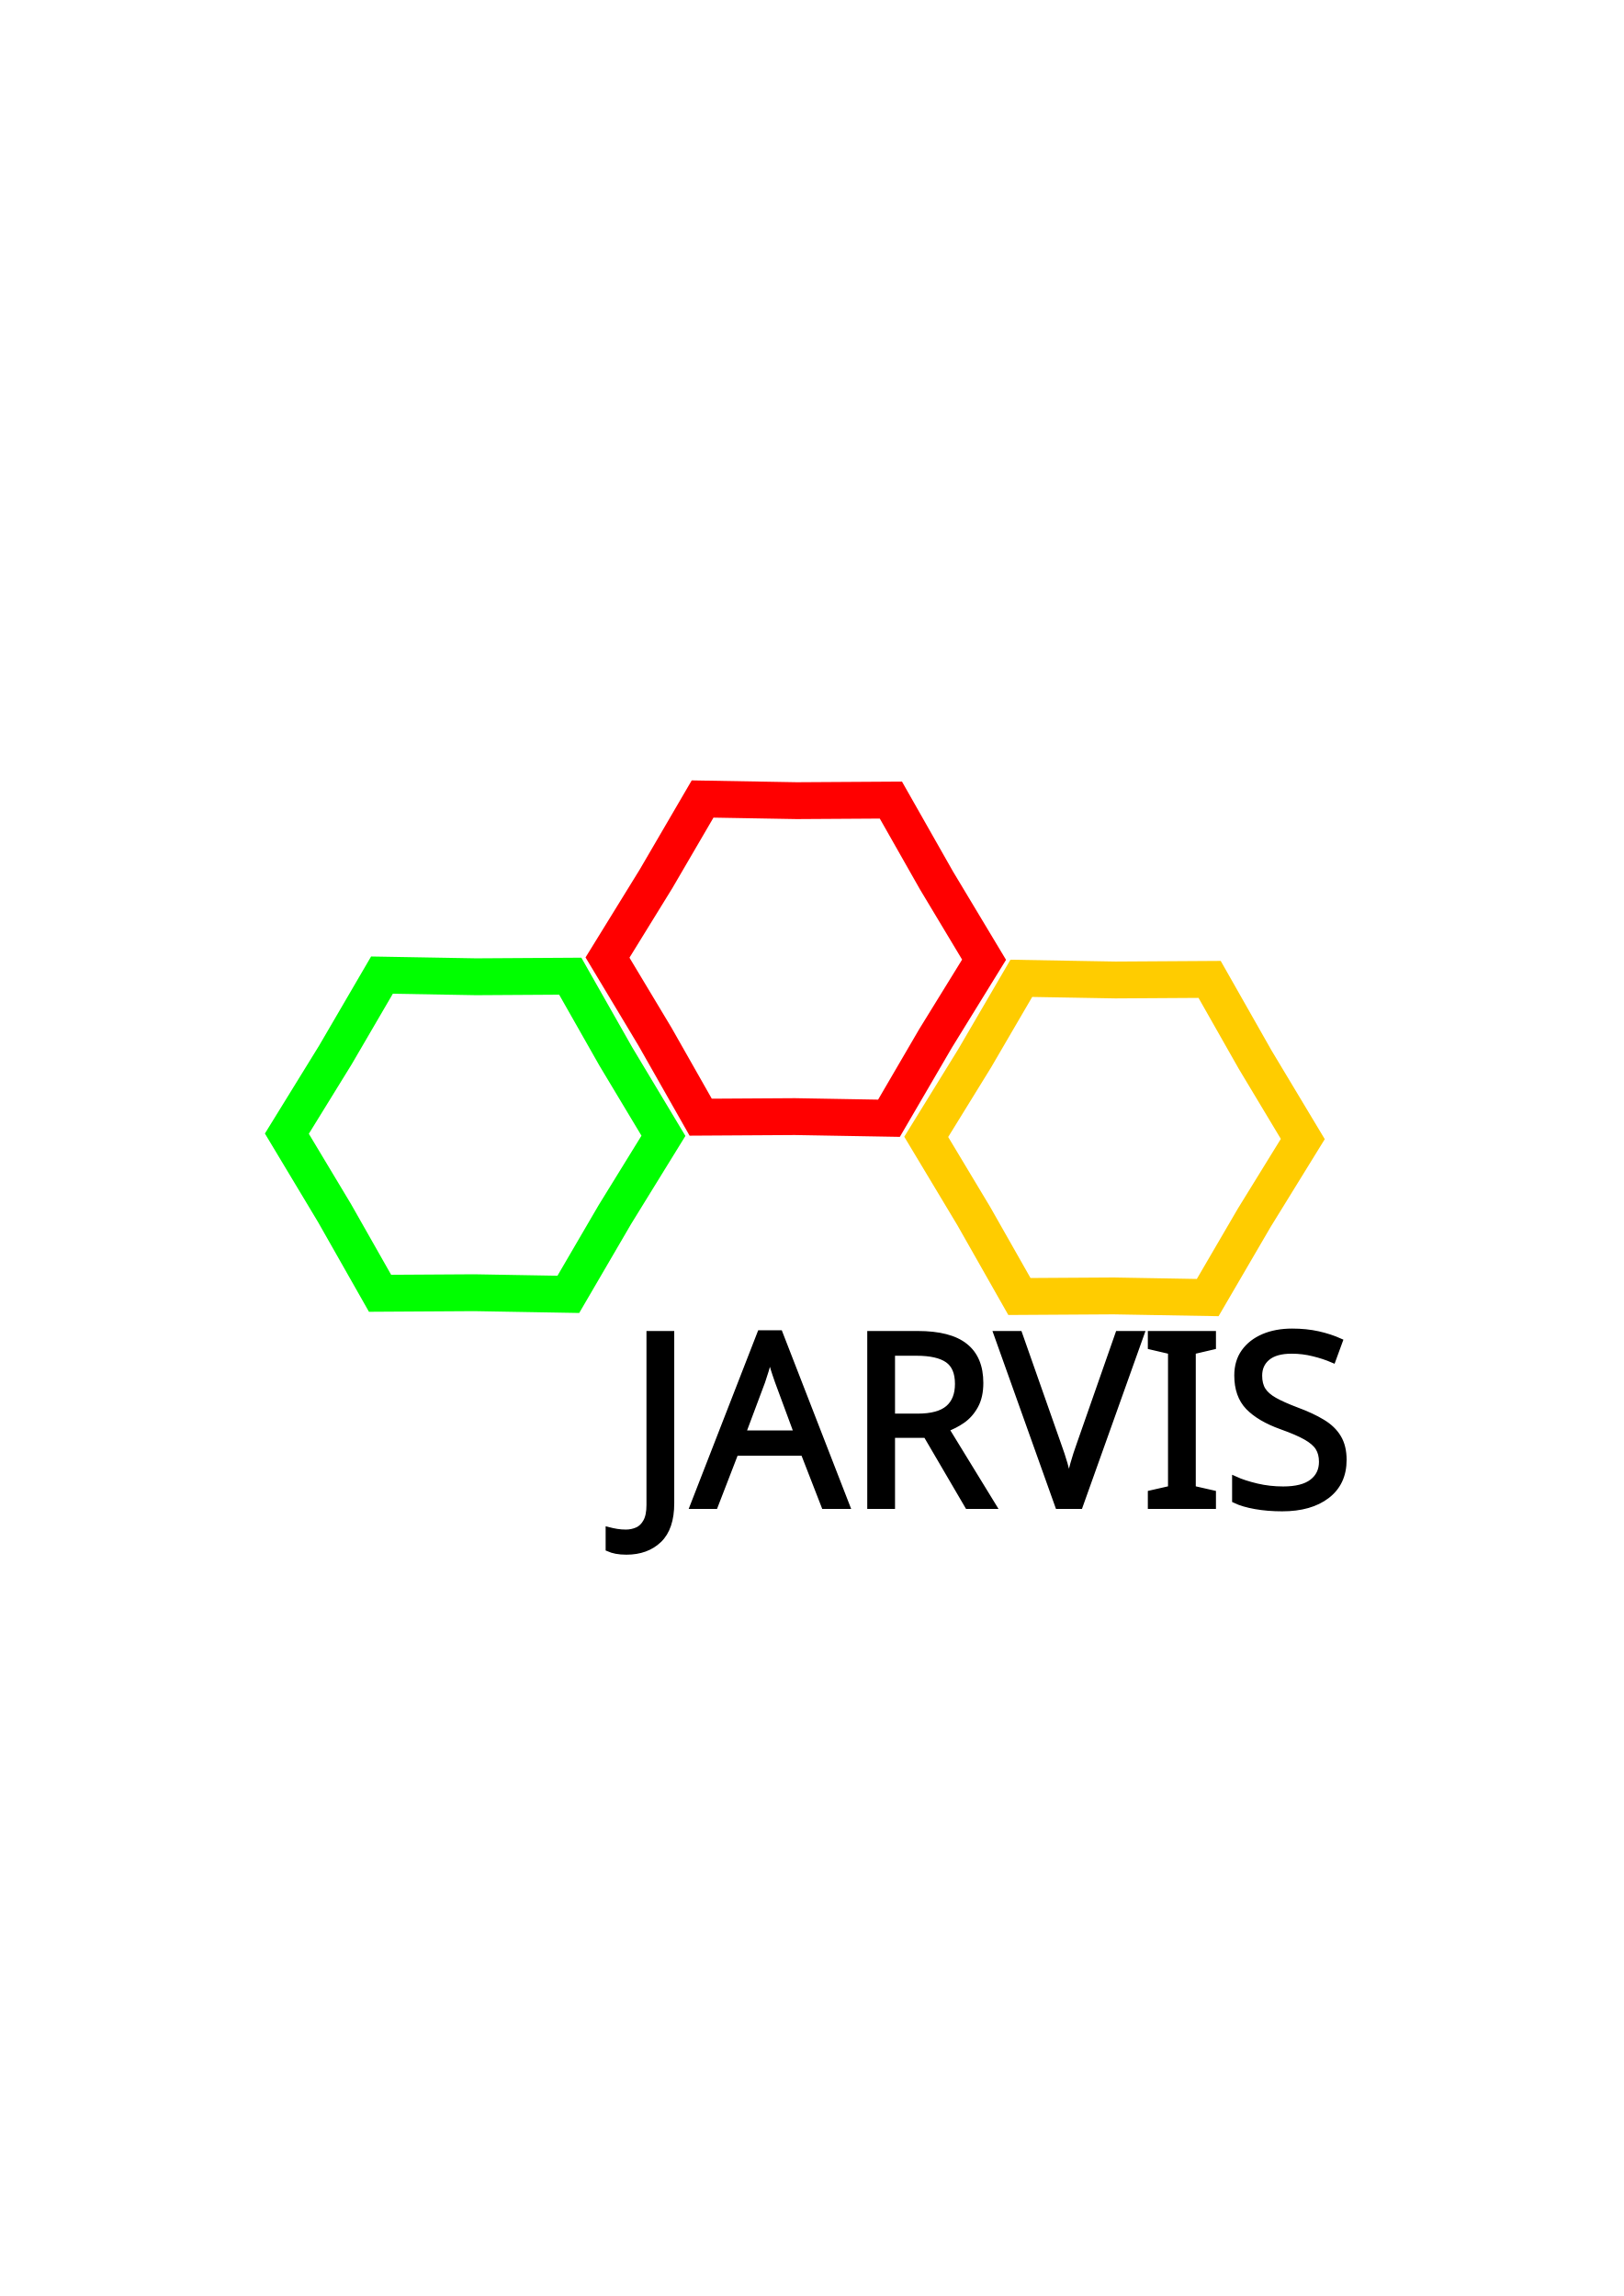
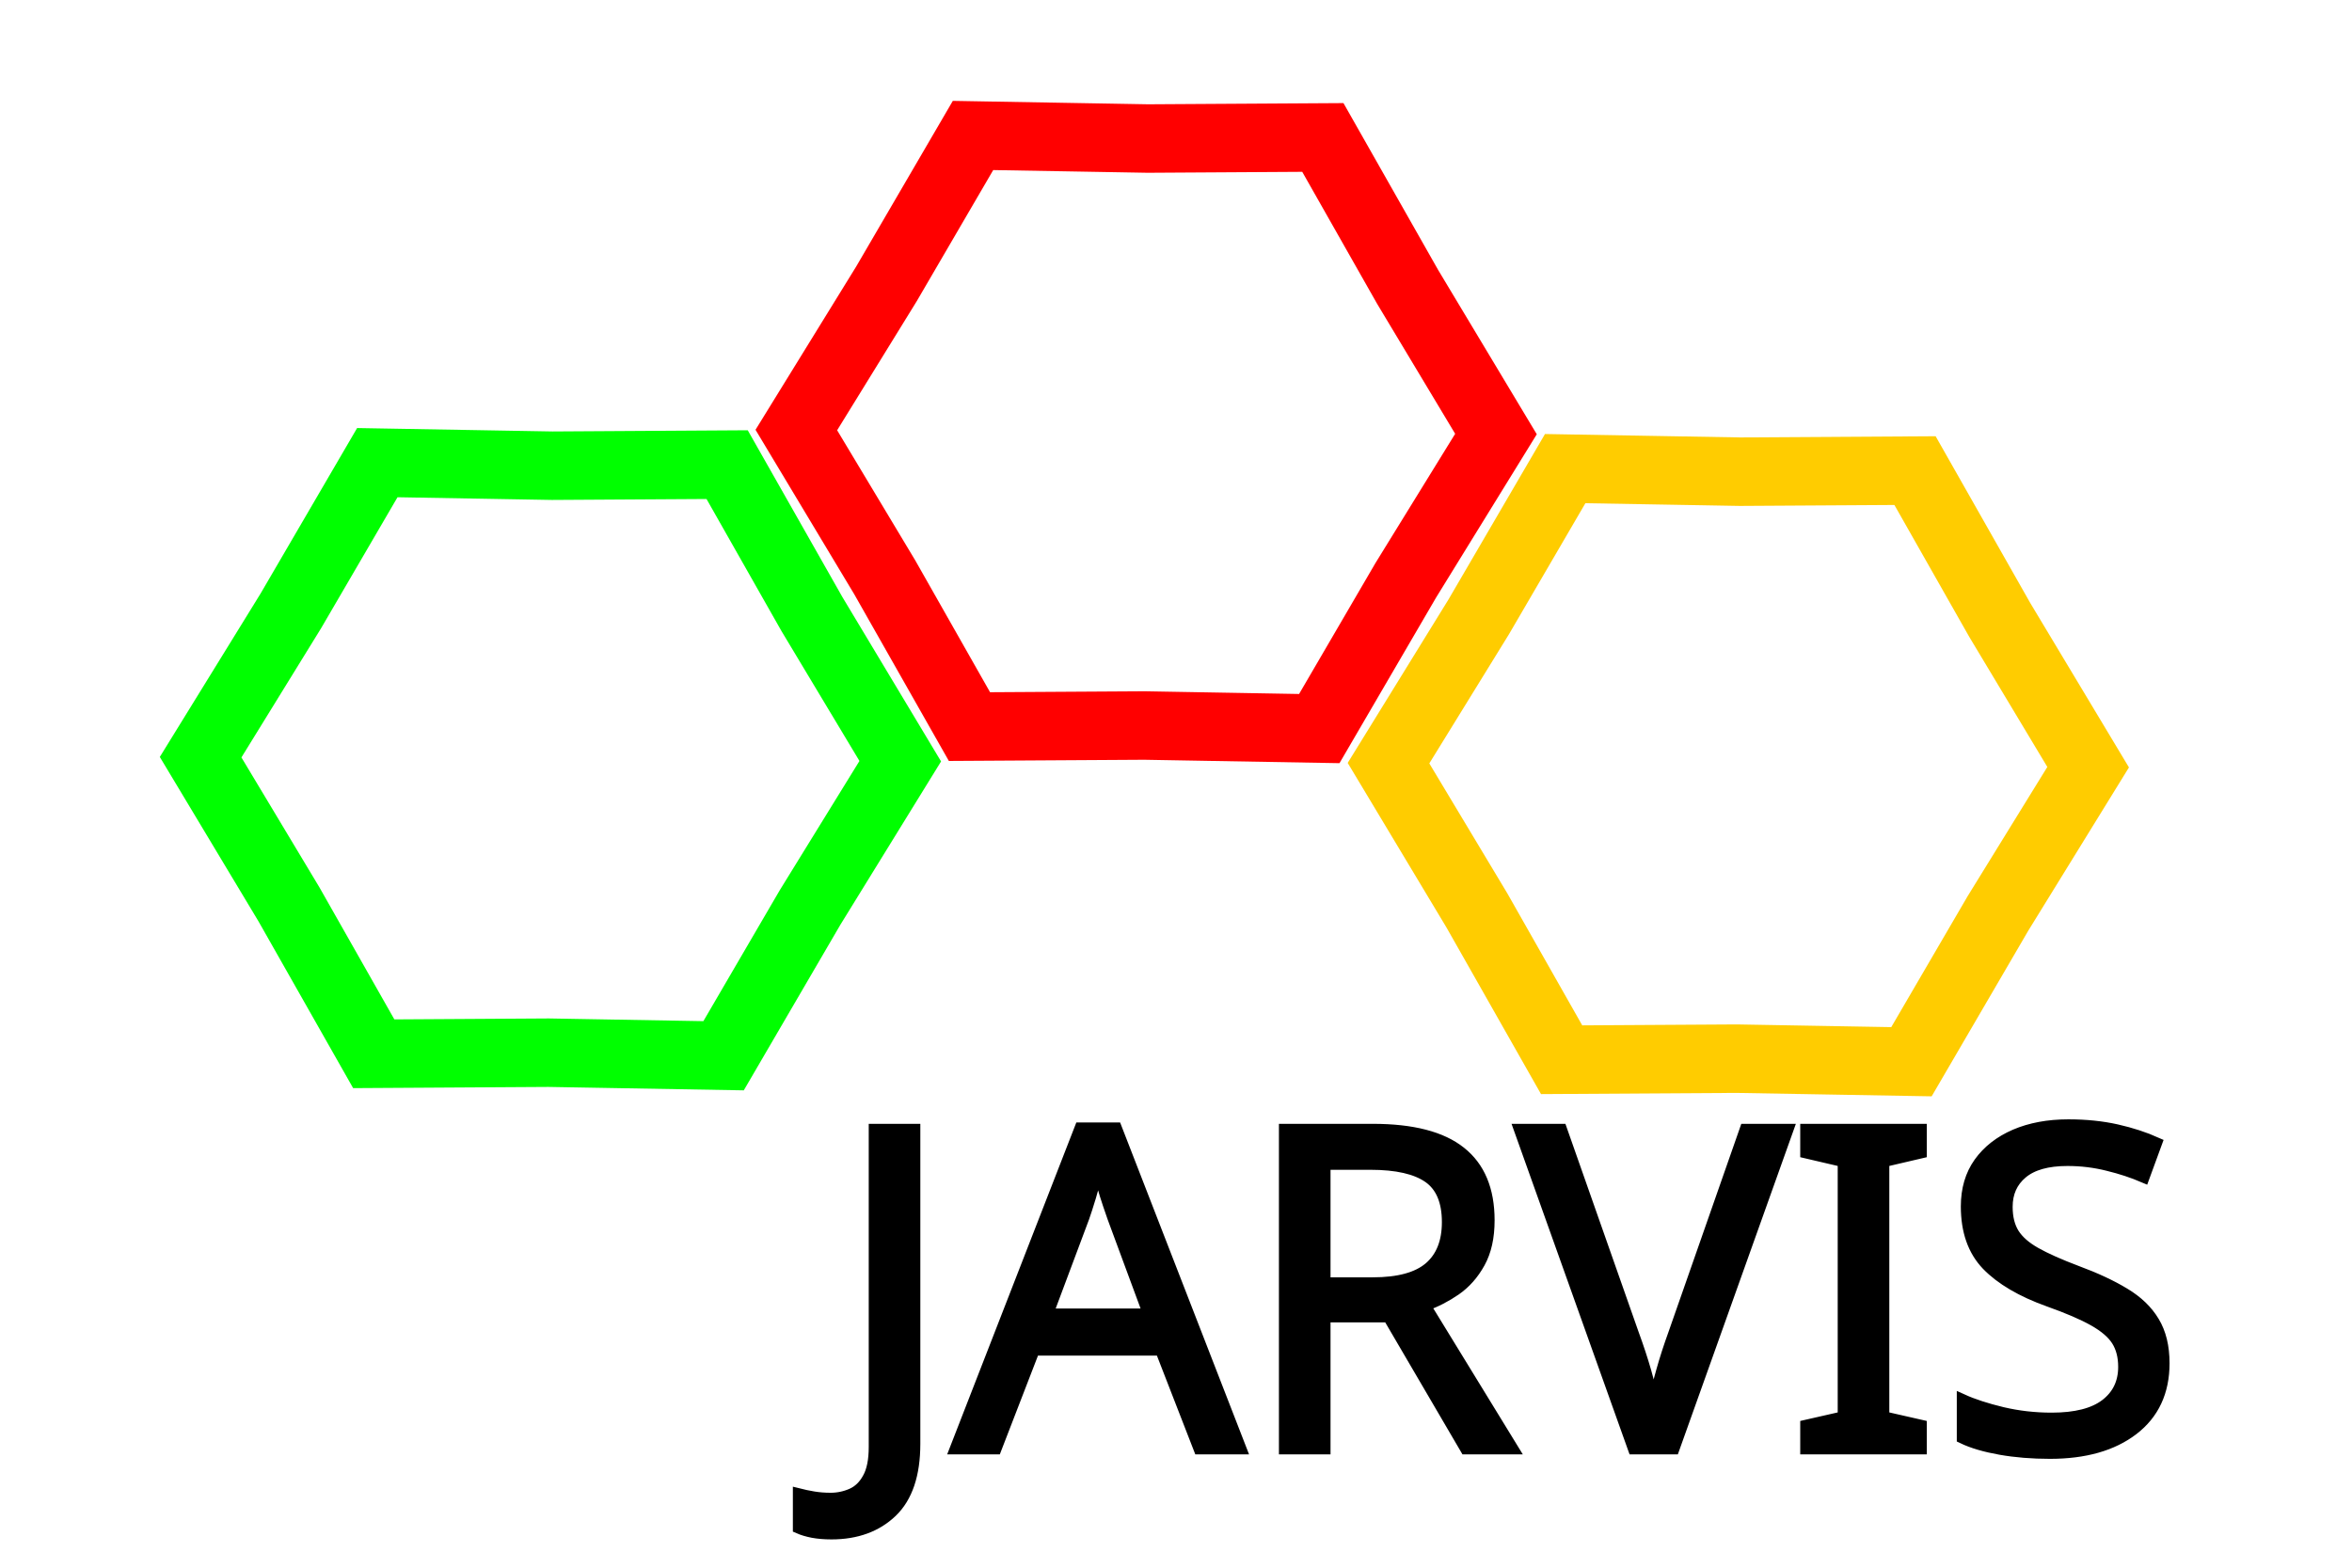
- <svg xmlns="http://www.w3.org/2000/svg" width="210mm" height="297mm" viewBox="0 0 210 297" version="1.1" id="svg8">
+ <svg xmlns="http://www.w3.org/2000/svg" width="120mm" height="80mm" viewBox="0 0 120 80" version="1.1" id="svg8">
  <defs id="defs2" />
-   <g id="layer1">
-     <g id="g841" transform="translate(-37.14066,131.3111)">
+   <g id="layer1" transform="translate(0,-217)">
+     <g id="g841" transform="matrix(0.7329219,0,0,0.7329219,-44.178,244.4019)">
      <path transform="matrix(2.453681,1.276951,-1.308628,2.394287,33.17354,-148.0187)" d="m 52.616,48.757 -3.851,2.085 -3.674,-2.382 -3.731,-2.293 0.226,-4.373 0.12,-4.377 3.9,-1.991 3.851,-2.085 3.674,2.382 3.731,2.293 -0.226,4.373 -0.12,4.377 z" id="path826" style="fill:none;fill-opacity:0.234;stroke:#00ff00;stroke-width:1.757;stroke-miterlimit:4;stroke-dasharray:none" />
      <path style="fill:none;fill-opacity:0.234;stroke:#ff0000;stroke-width:1.757;stroke-miterlimit:4;stroke-dasharray:none" id="path828" d="m 52.616,48.757 -3.851,2.085 -3.674,-2.382 -3.731,-2.293 0.226,-4.373 0.12,-4.377 3.9,-1.991 3.851,-2.085 3.674,2.382 3.731,2.293 -0.226,4.373 -0.12,4.377 z" transform="matrix(2.453681,1.276951,-1.308628,2.394287,74.64218,-170.7985)" />
      <path transform="matrix(2.453681,1.276951,-1.308628,2.394287,115.8647,-147.6028)" d="m 52.616,48.757 -3.851,2.085 -3.674,-2.382 -3.731,-2.293 0.226,-4.373 0.12,-4.377 3.9,-1.991 3.851,-2.085 3.674,2.382 3.731,2.293 -0.226,4.373 -0.12,4.377 z" id="path830" style="fill:none;fill-opacity:0.234;stroke:#ffcc00;stroke-width:1.757;stroke-miterlimit:4;stroke-dasharray:none" />
      <text id="text834" y="63.485" x="118.28" style="font-style:normal;font-weight:normal;font-size:31.14px;line-height:1.25;font-family:sans-serif;letter-spacing:0px;word-spacing:0px;fill:#000000;fill-opacity:1;stroke:#000000;stroke-width:0.779" xml:space="preserve">
        <tspan style="font-style:normal;font-variant:normal;font-weight:normal;font-stretch:normal;font-family:'Futura Md BT';-inkscape-font-specification:'Futura Md BT';fill:#000000;stroke:#000000;stroke-width:0.779" y="63.485" x="118.28" id="tspan832">JARVIS</tspan>
      </text>
    </g>
  </g>
</svg>
